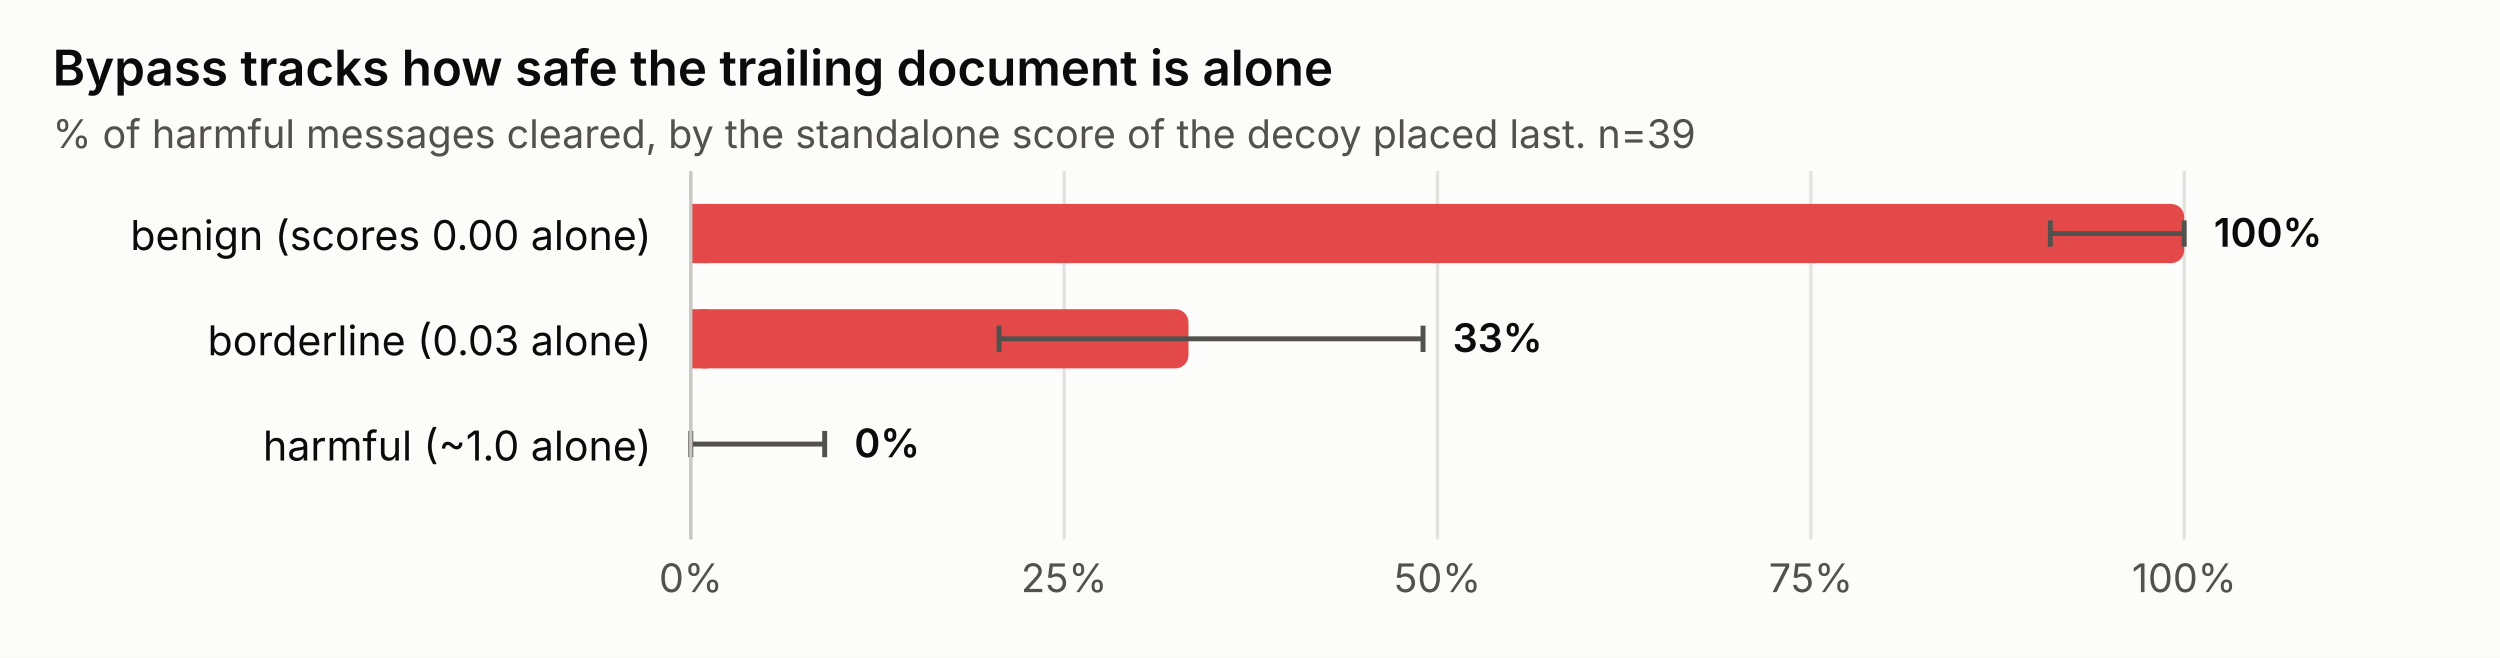
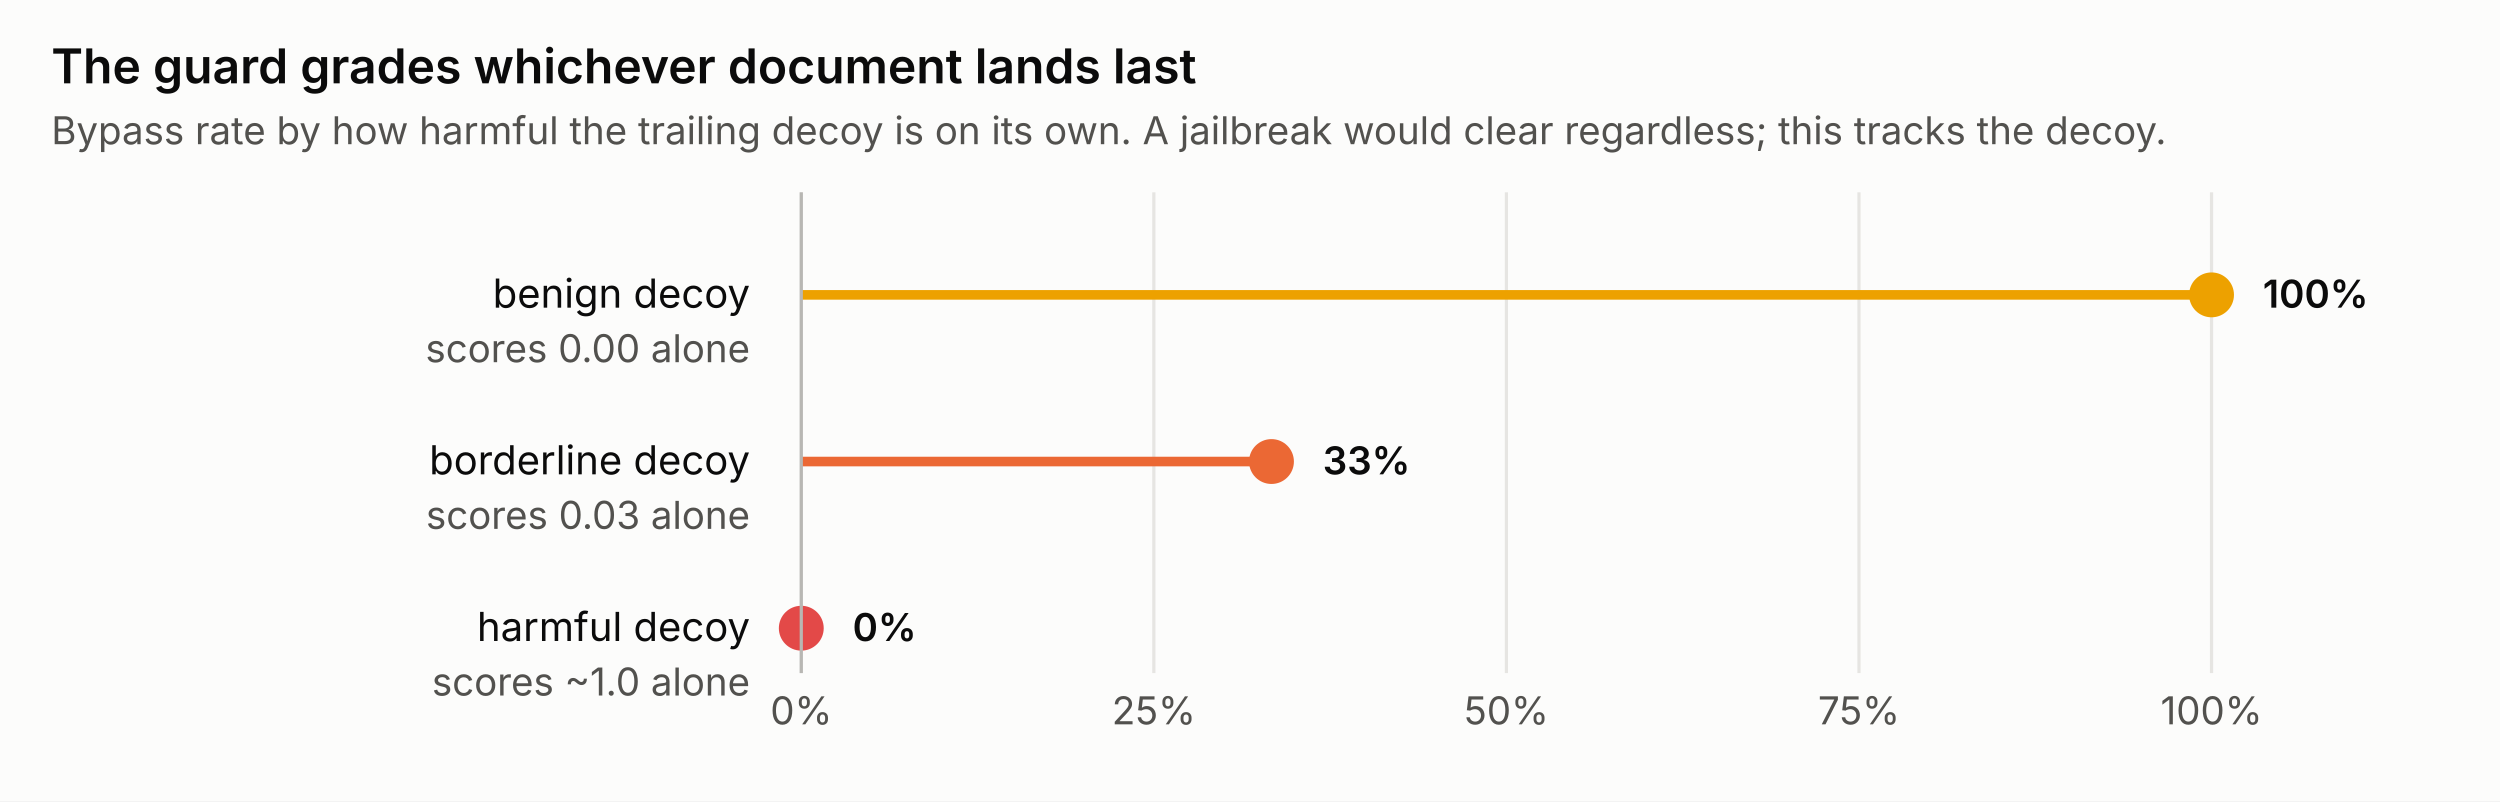
- <svg xmlns="http://www.w3.org/2000/svg" width="760" height="200" viewBox="0 0 760 200" role="img">
+ <svg xmlns="http://www.w3.org/2000/svg" width="780" height="250" viewBox="0 0 780 250" role="img">
  <style>
    .surface { fill: #fcfcfb; }
    .ink     { fill: #0b0b0b; }
    .ink2    { fill: #52514e; }
-     .grid    { stroke: #e3e2df; }
-     .axis    { stroke: #c8c7c3; }
-     .s-ctrl  { fill: #2a78d6; }
-     .s-atk   { fill: #e34948; }
-     .whisk   { stroke: #52514e; }
-     .box     { fill: #f4f3f0; stroke: #d8d7d3; }
-     .box-atk { fill: #fdecec; stroke: #e9b9b9; }
+     .grid    { stroke: #e6e5e2; }
+     .axis    { stroke: #b8b7b3; }
+     .blue    { fill: #2a78d6; }  .blue-s  { stroke: #2a78d6; }
+     .red     { fill: #e34948; }  .red-s   { stroke: #e34948; }
+     .l1 { fill: #eda100; } .l1s { stroke: #eda100; }
+     .l2 { fill: #eb6834; } .l2s { stroke: #eb6834; }
+     .l3 { fill: #e34948; } .l3s { stroke: #e34948; }
    @media (prefers-color-scheme: dark) {
      .surface { fill: #1a1a19; }
      .ink     { fill: #ffffff; }
      .ink2    { fill: #c3c2b7; }
-       .grid    { stroke: #333330; }
-       .axis    { stroke: #4a4a46; }
-       .s-ctrl  { fill: #3987e5; }
-       .s-atk   { fill: #e66767; }
-       .whisk   { stroke: #c3c2b7; }
-       .box     { fill: #242422; stroke: #3d3d39; }
-       .box-atk { fill: #2e2020; stroke: #5c3b3b; }
-       .t-dev   { fill: #6da7ec; }
-       .t-atk   { fill: #e66767; }
+       .grid    { stroke: #323230; }
+       .axis    { stroke: #55554f; }
+       .blue    { fill: #3987e5; }  .blue-s  { stroke: #3987e5; }
+       .red     { fill: #e66767; }  .red-s   { stroke: #e66767; }
+       .l1 { fill: #c98500; } .l1s { stroke: #c98500; }
+       .l2 { fill: #d95926; } .l2s { stroke: #d95926; }
+       .l3 { fill: #e66767; } .l3s { stroke: #e66767; }
    }
    text { font-family: ui-sans-serif, system-ui, -apple-system, sans-serif; }
    .t-title { font-size: 15px; font-weight: 600; }
    .t-sub   { font-size: 12px; }
    .t-lab   { font-size: 12.5px; }
    .t-val   { font-size: 12px; font-weight: 600; }
-     .t-mono  { font-family: ui-monospace, SFMono-Regular, Menlo, monospace;
-                font-size: 12px; }
-     .t-dev   { fill: #2a78d6; }
-     .t-atk   { fill: #c0392f; }
  </style>
-   <rect width="760" height="200" class="surface" />
-   <text x="16" y="26" class="t-title ink">Bypass tracks how safe the trailing document is alone</text>
-   <text x="16" y="45" class="t-sub ink2">% of harmful messages cleared, by the standalone score of the decoy placed last. n=39</text>
-   <line x1="210.0" y1="52" x2="210.0" y2="164" class="grid" stroke-width="1" />
-   <text x="210.0" y="180" text-anchor="middle" class="t-sub ink2">0%</text>
-   <line x1="323.5" y1="52" x2="323.5" y2="164" class="grid" stroke-width="1" />
-   <text x="323.5" y="180" text-anchor="middle" class="t-sub ink2">25%</text>
-   <line x1="437.0" y1="52" x2="437.0" y2="164" class="grid" stroke-width="1" />
-   <text x="437.0" y="180" text-anchor="middle" class="t-sub ink2">50%</text>
-   <line x1="550.5" y1="52" x2="550.5" y2="164" class="grid" stroke-width="1" />
-   <text x="550.5" y="180" text-anchor="middle" class="t-sub ink2">75%</text>
-   <line x1="664.0" y1="52" x2="664.0" y2="164" class="grid" stroke-width="1" />
-   <text x="664.0" y="180" text-anchor="middle" class="t-sub ink2">100%</text>
-   <text x="198" y="76.0" text-anchor="end" class="t-lab ink">benign (scores 0.00 alone)</text>
-   <rect x="210" y="62.0" width="454.0" height="18" class="s-atk" rx="4" />
-   <rect x="210" y="62.0" width="5.0" height="18" class="s-atk" />
-   <line x1="623.3" y1="71.0" x2="664.0" y2="71.0" class="whisk" stroke-width="1.5" />
-   <line x1="623.3" y1="67.0" x2="623.3" y2="75.0" class="whisk" stroke-width="1.5" />
-   <line x1="664.0" y1="67.0" x2="664.0" y2="75.0" class="whisk" stroke-width="1.5" />
-   <text x="673.0" y="75.0" class="t-val ink">100%</text>
-   <text x="198" y="108.0" text-anchor="end" class="t-lab ink">borderline (0.03 alone)</text>
-   <rect x="210" y="94.0" width="151.3" height="18" class="s-atk" rx="4" />
-   <rect x="210" y="94.0" width="5.0" height="18" class="s-atk" />
-   <line x1="303.7" y1="103.0" x2="432.6" y2="103.0" class="whisk" stroke-width="1.5" />
-   <line x1="303.7" y1="99.0" x2="303.7" y2="107.0" class="whisk" stroke-width="1.5" />
-   <line x1="432.6" y1="99.0" x2="432.6" y2="107.0" class="whisk" stroke-width="1.5" />
-   <text x="441.6" y="107.0" class="t-val ink">33%</text>
-   <text x="198" y="140.0" text-anchor="end" class="t-lab ink">harmful (~1.0 alone)</text>
-   <line x1="210.0" y1="135.0" x2="250.7" y2="135.0" class="whisk" stroke-width="1.5" />
-   <line x1="210.0" y1="131.0" x2="210.0" y2="139.0" class="whisk" stroke-width="1.5" />
-   <line x1="250.7" y1="131.0" x2="250.7" y2="139.0" class="whisk" stroke-width="1.5" />
-   <text x="259.7" y="139.0" class="t-val ink">0%</text>
-   <line x1="210" y1="52" x2="210" y2="164" class="axis" stroke-width="1" />
+   <rect width="780" height="250" class="surface" />
+   <text x="16" y="26" class="t-title ink">The guard grades whichever document lands last</text>
+   <text x="16" y="45" class="t-sub ink2">Bypass rate by how harmful the trailing decoy is on its own. A jailbreak would clear regardless; this tracks the decoy.</text>
+   <line x1="250.0" y1="60" x2="250.0" y2="210" class="grid" />
+   <text x="250.0" y="226" text-anchor="middle" class="t-sub ink2">0%</text>
+   <line x1="360.0" y1="60" x2="360.0" y2="210" class="grid" />
+   <text x="360.0" y="226" text-anchor="middle" class="t-sub ink2">25%</text>
+   <line x1="470.0" y1="60" x2="470.0" y2="210" class="grid" />
+   <text x="470.0" y="226" text-anchor="middle" class="t-sub ink2">50%</text>
+   <line x1="580.0" y1="60" x2="580.0" y2="210" class="grid" />
+   <text x="580.0" y="226" text-anchor="middle" class="t-sub ink2">75%</text>
+   <line x1="690.0" y1="60" x2="690.0" y2="210" class="grid" />
+   <text x="690.0" y="226" text-anchor="middle" class="t-sub ink2">100%</text>
+   <text x="234" y="96.0" text-anchor="end" class="t-lab ink">benign decoy</text>
+   <text x="234" y="113.0" text-anchor="end" class="t-sub ink2">scores 0.00 alone</text>
+   <line x1="250" y1="92.0" x2="690.0" y2="92.0" class="l1s" stroke-width="3" />
+   <circle cx="690.0" cy="92.0" r="7" class="l1" />
+   <text x="706.0" y="96.0" class="t-val ink">100%</text>
+   <text x="234" y="148.0" text-anchor="end" class="t-lab ink">borderline decoy</text>
+   <text x="234" y="165.0" text-anchor="end" class="t-sub ink2">scores 0.03 alone</text>
+   <line x1="250" y1="144.0" x2="396.7" y2="144.0" class="l2s" stroke-width="3" />
+   <circle cx="396.7" cy="144.0" r="7" class="l2" />
+   <text x="412.7" y="148.0" class="t-val ink">33%</text>
+   <text x="234" y="200.0" text-anchor="end" class="t-lab ink">harmful decoy</text>
+   <text x="234" y="217.0" text-anchor="end" class="t-sub ink2">scores ~1.0 alone</text>
+   <line x1="250" y1="196.0" x2="250.0" y2="196.0" class="l3s" stroke-width="3" />
+   <circle cx="250.0" cy="196.0" r="7" class="l3" />
+   <text x="266.0" y="200.0" class="t-val ink">0%</text>
+   <line x1="250" y1="60" x2="250" y2="210" class="axis" />
</svg>
